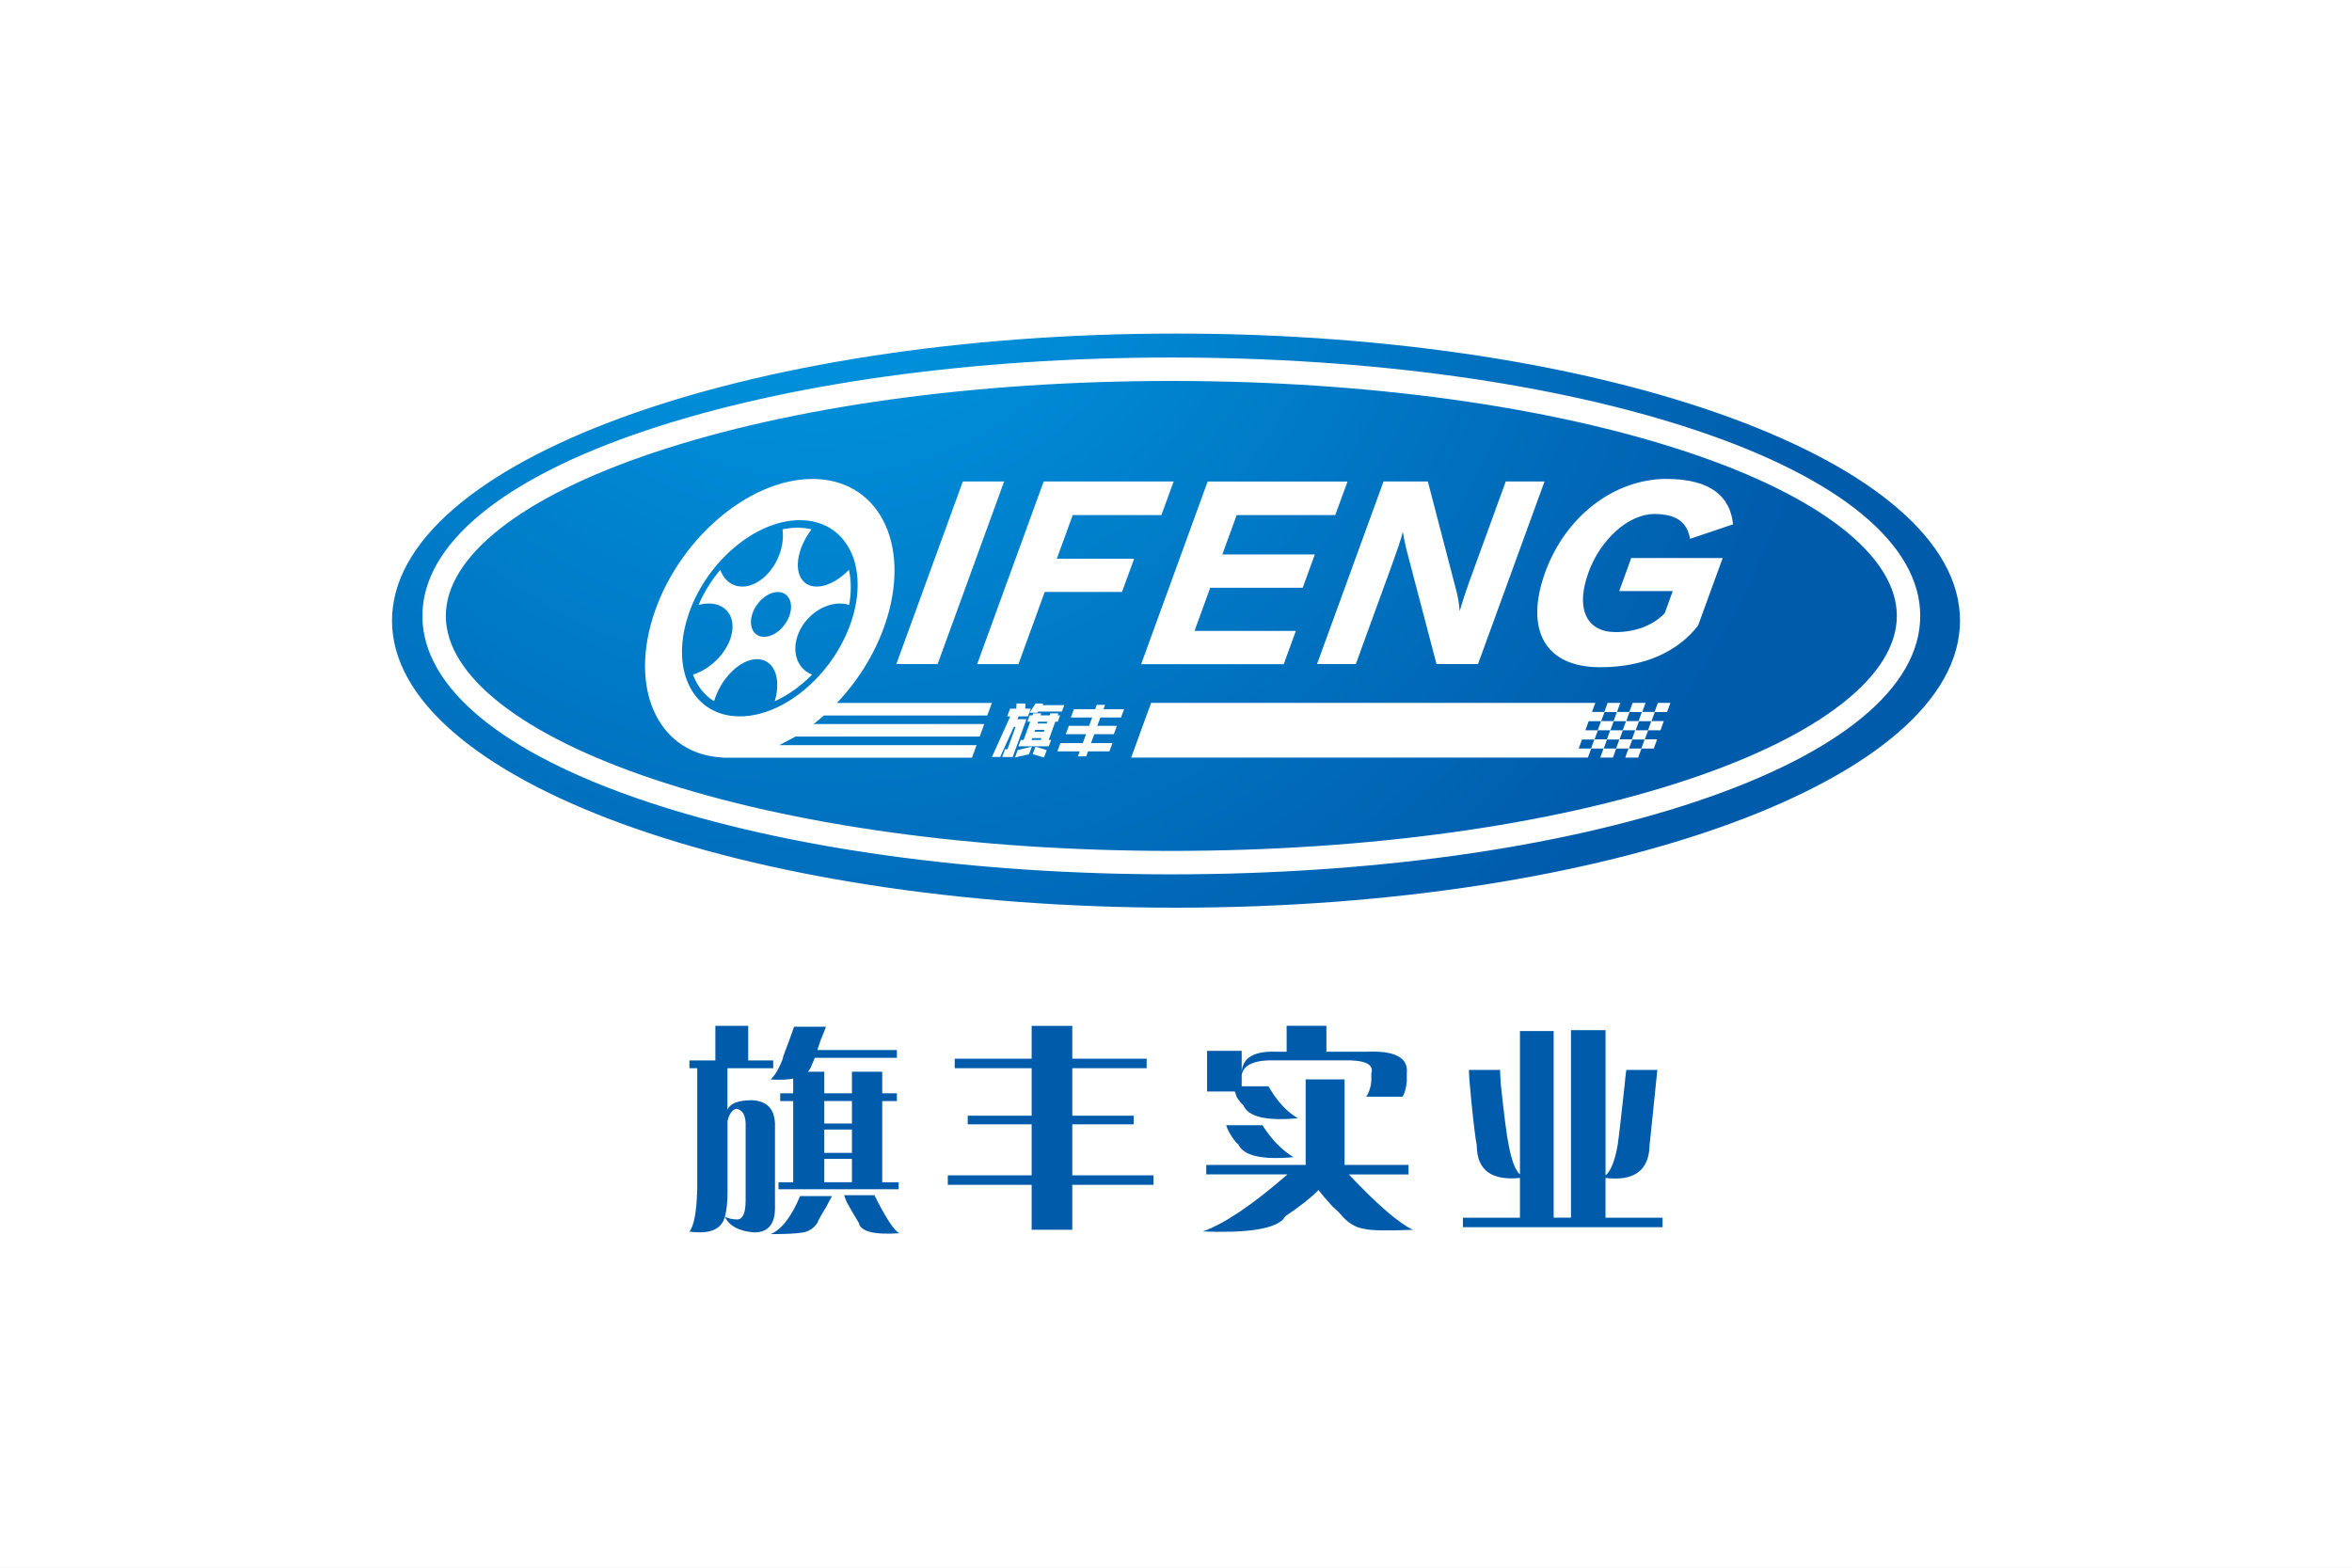
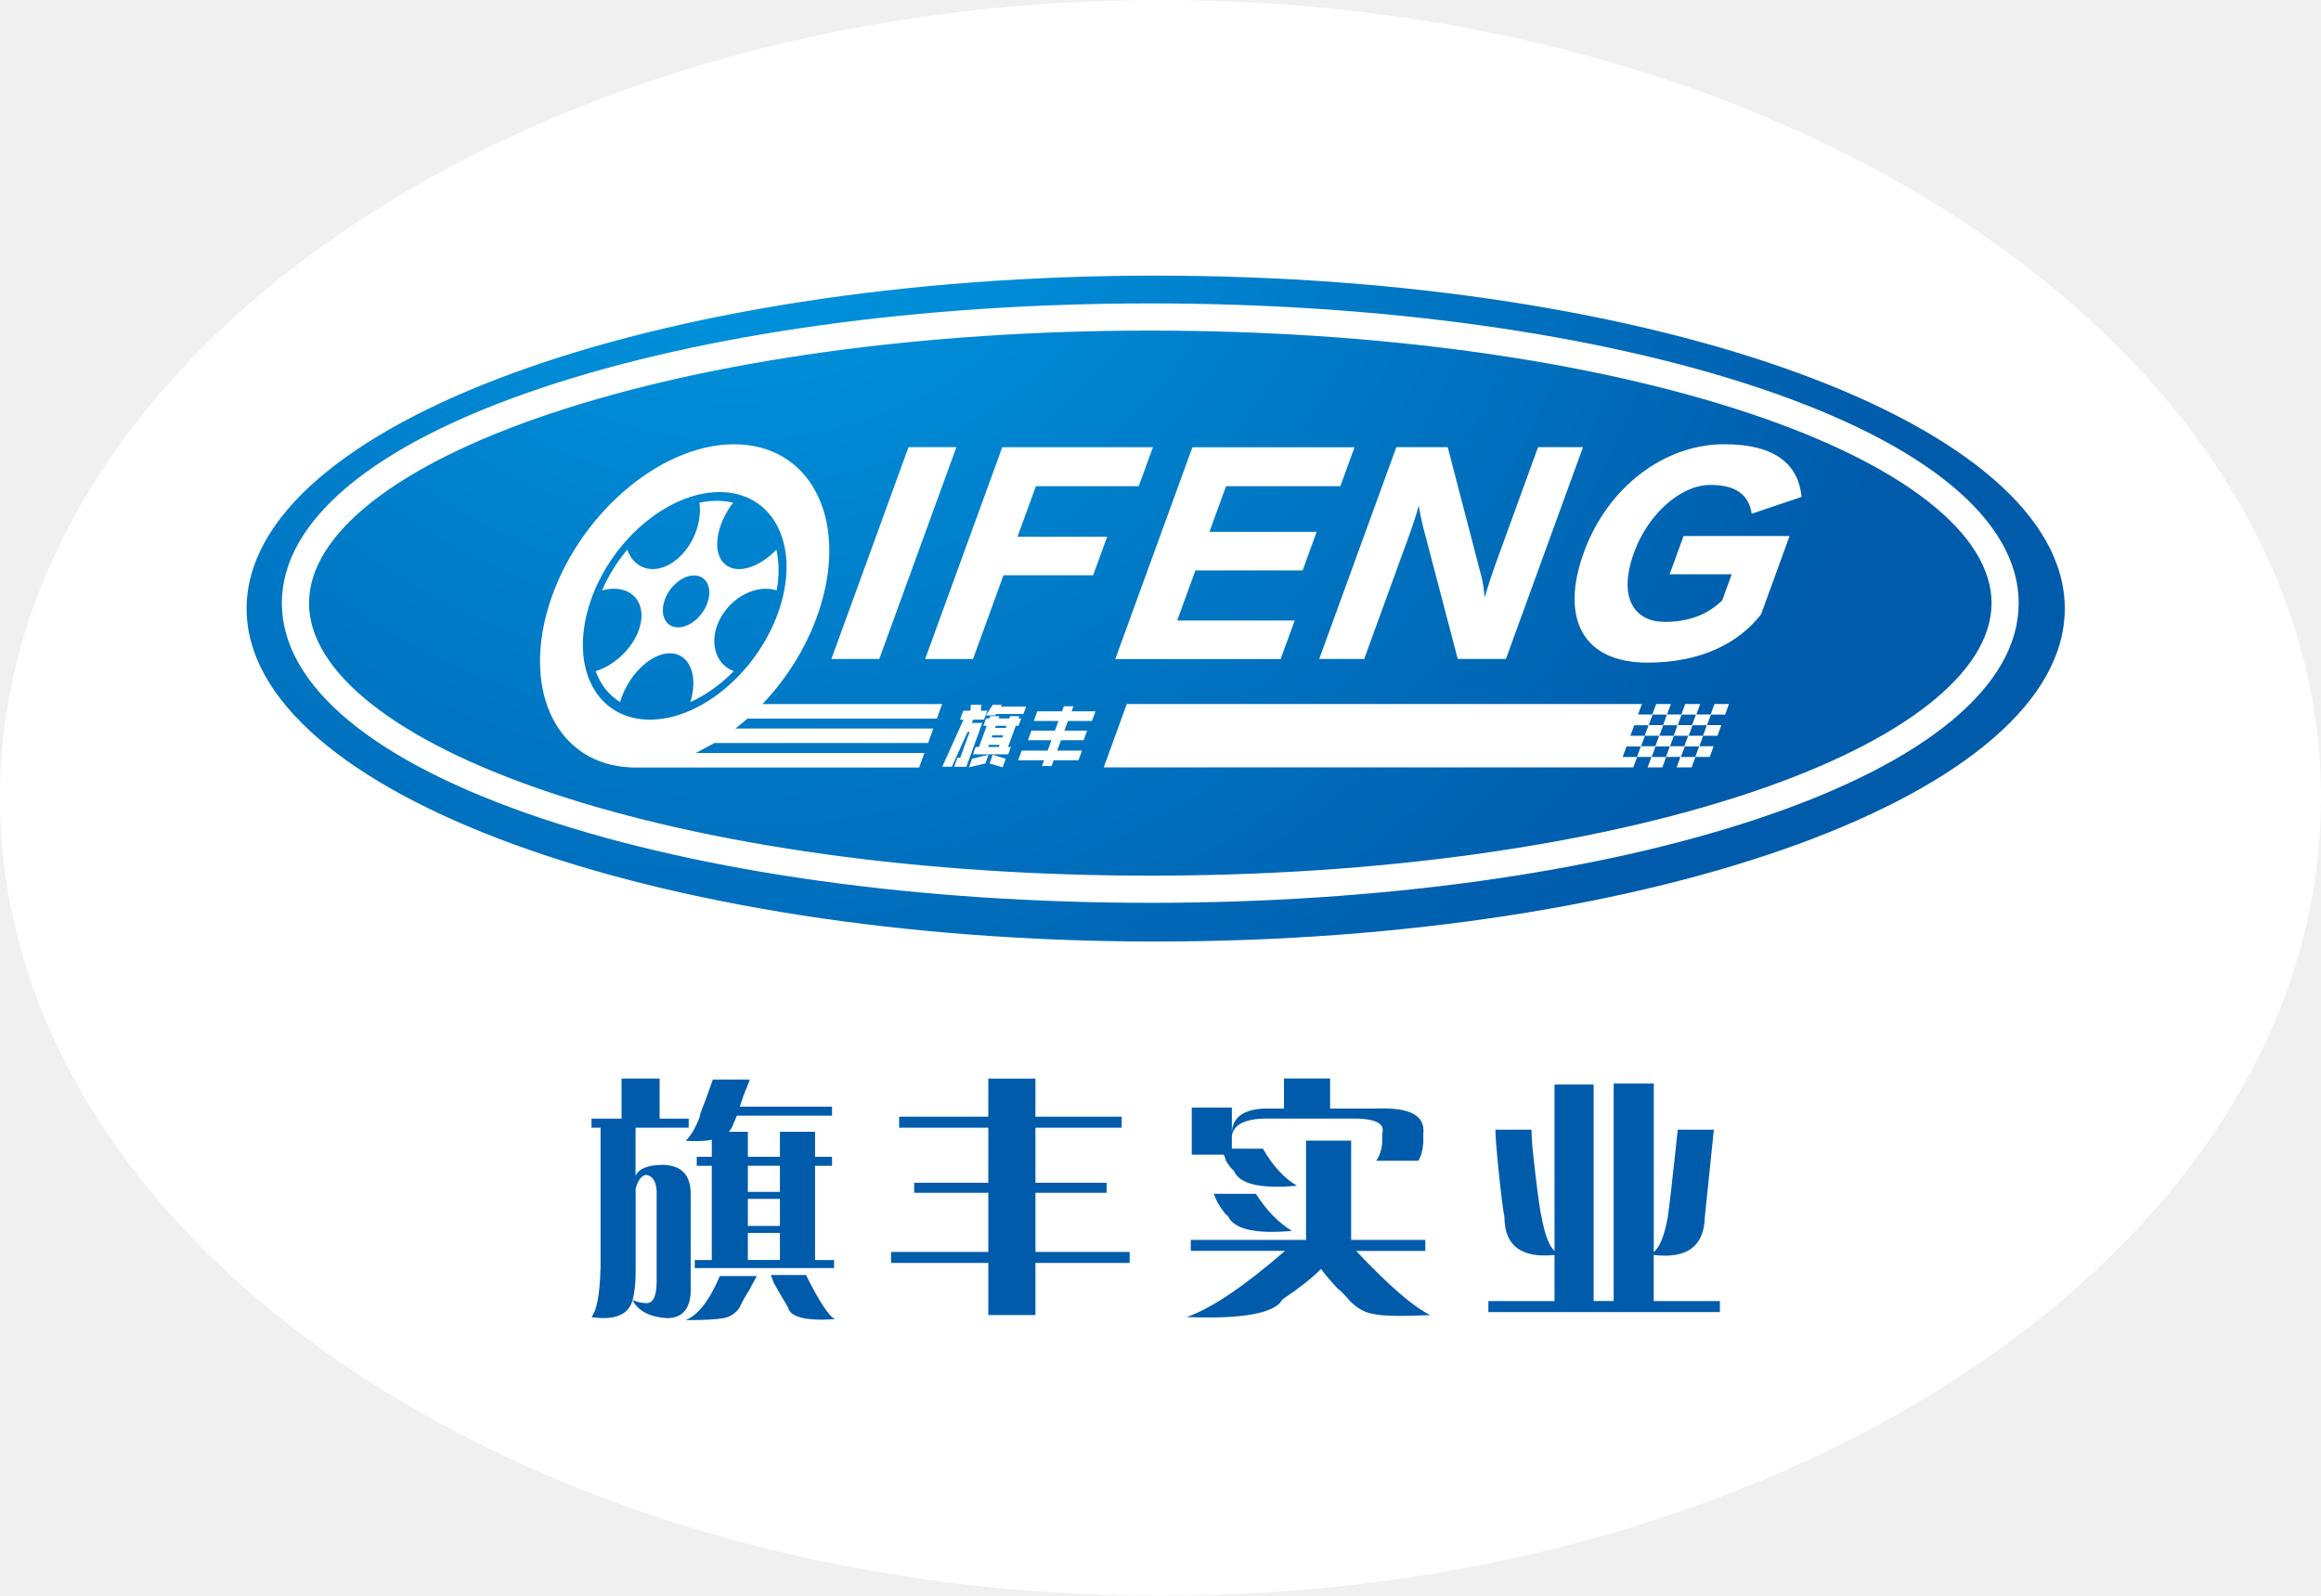
- <svg xmlns="http://www.w3.org/2000/svg" width="150" height="100" viewBox="0 0 150 100" fill="none">
-   <g clip-path="url(#clip0_2760_91593)">
-     <path d="M150 0H0V100H150V0Z" fill="white" />
-     <path d="M102.703 46.583H103.489L103.7 46.005H102.914L102.703 46.583ZM104.711 45.419H103.925L103.714 45.997H104.5L104.711 45.419ZM100.683 47.75H101.469L101.681 47.172H100.894L100.683 47.75ZM103.117 45.419H102.331L102.119 45.997H102.906L103.117 45.419ZM102.106 46.005H101.319L101.108 46.583H101.894L102.106 46.005ZM49.608 37.766C48.944 37.766 48.211 38.405 47.969 39.194C47.728 39.983 48.069 40.622 48.733 40.622C49.397 40.622 50.131 39.983 50.372 39.194C50.614 38.405 50.272 37.766 49.608 37.766ZM65.786 47.2H66.375L66.417 47.083H65.828L65.786 47.2ZM65.978 46.675H66.567L66.608 46.558H66.019L65.978 46.675ZM66.167 46.152H66.756L66.797 46.036H66.208L66.167 46.152ZM103.889 47.75H104.675L104.886 47.172H104.1L103.889 47.75ZM107.711 28.869C98.906 25.922 87.183 24.3 74.703 24.3C62.222 24.3 50.5 25.922 41.694 28.869C33.267 31.691 28.433 35.489 28.433 39.288C28.433 43.089 33.267 46.889 41.694 49.708C50.5 52.655 62.222 54.277 74.703 54.277C87.183 54.277 98.906 52.655 107.711 49.708C116.139 46.886 120.972 43.089 120.972 39.288C120.972 35.489 116.139 31.689 107.711 28.869ZM91.061 30.711L92.911 37.811C93 38.158 93.061 38.577 93.086 38.952L93.108 38.925C93.278 38.35 93.511 37.636 93.681 37.169L96.031 30.711H98.503L94.261 42.361H91.614L89.694 35.044C89.622 34.761 89.522 34.266 89.472 33.958H89.458C89.328 34.466 89.094 35.141 88.803 35.944L86.467 42.361H83.994L88.236 30.711H91.058H91.061ZM85.939 30.711L85.156 32.858H78.869L77.956 35.369H83.853L83.081 37.491H77.183L76.183 40.244H82.644L81.872 42.366H72.778L77.019 30.716H85.939V30.711ZM74.85 30.711L74.067 32.858H68.411L67.4 35.639H72.331L71.558 37.758H66.628L64.953 42.364H62.319L66.561 30.713H74.85V30.711ZM67.872 44.98L67.725 45.386H66.219L66.169 45.464H65.664L66.039 44.877H66.539L66.481 44.98H67.875H67.872ZM61.406 30.711H64.039L59.797 42.361H57.164L61.406 30.711ZM62.772 46.183L62.481 46.983H50.725C50.697 47 50.669 47.016 50.639 47.036L49.728 47.519C49.728 47.519 49.711 47.527 49.703 47.53H62.281L61.989 48.33H46.111V48.322C42.156 48.155 40.147 44.244 41.619 39.441C43.122 34.533 47.686 30.552 51.814 30.552C55.942 30.552 58.069 34.533 56.567 39.441C55.944 41.475 54.797 43.344 53.372 44.841H63.256L62.964 45.641H52.542C52.328 45.83 52.108 46.014 51.886 46.186H62.764L62.772 46.183ZM63.914 48.288L64.094 47.791H64.25L64.767 46.369H64.656L63.789 48.286H63.261L64.431 45.697H64.239L64.417 45.205H64.814L64.831 44.877H65.403L65.386 45.205H65.739L65.558 45.697H64.964L64.883 45.877H65.464L64.586 48.288H63.911H63.914ZM65.631 48.108L64.731 48.319L64.903 47.847L65.806 47.627L65.631 48.108ZM66.583 48.319L65.861 48.108L66.036 47.627L66.756 47.847L66.583 48.319ZM67.036 47.2L66.889 47.605H64.95L65.097 47.2H65.281L65.706 46.036H65.522L65.669 45.63H65.853L65.897 45.505H66.403L66.358 45.63H66.947L66.992 45.505H67.497L67.453 45.63H67.606L67.458 46.036H67.303L66.881 47.2H67.033H67.036ZM71.489 45.769H70.175L69.981 46.3H71.228L71.036 46.83H69.789L69.581 47.4H70.947L70.753 47.93H69.389L69.275 48.247H68.747L68.861 47.93H67.436L67.631 47.4H69.056L69.264 46.83H67.972L68.167 46.3H69.458L69.653 45.769H68.294L68.489 45.239H69.847L69.95 44.958H70.478L70.375 45.239H71.689L71.494 45.769H71.489ZM106.322 45.419H105.536L105.325 45.997H106.111L105.897 46.583H105.111L104.9 47.161H105.686L105.472 47.747H104.686L104.475 48.325H103.65L103.861 47.747H103.075L102.864 48.325H102.056L102.267 47.747H101.481L101.269 48.325H72.142L73.411 44.836H101.742L101.531 45.413H102.317L102.528 44.836H103.336L103.125 45.413H103.911L104.122 44.836H104.947L104.736 45.413H105.522L105.733 44.836H106.531L106.319 45.413L106.322 45.419ZM102.975 40.322C104.344 40.322 105.4 39.894 106.164 39.127L106.681 37.702H103.267L104.033 35.597H109.864L108.297 39.902C107.058 41.5 104.978 42.561 102.05 42.561C98.478 42.561 97.231 40.116 98.556 36.48C99.861 32.897 102.983 30.55 106.275 30.55C109.136 30.55 110.356 31.705 110.525 33.447L107.783 34.372C107.606 33.313 106.908 32.788 105.511 32.788C103.817 32.788 102.053 34.466 101.314 36.491C100.381 39.052 101.386 40.316 102.972 40.316L102.975 40.322ZM104.314 46.583H105.1L105.311 46.005H104.525L104.314 46.583ZM102.692 46.583H101.906L101.694 47.161H102.481L102.692 46.583ZM51.011 33.18C48.106 33.18 44.889 35.983 43.833 39.438C42.775 42.894 44.275 45.697 47.181 45.697C50.086 45.697 53.3 42.894 54.358 39.438C55.417 35.983 53.917 33.18 51.011 33.18ZM54.158 38.589C53.072 38.239 51.686 38.927 51.044 40.144C50.408 41.352 50.744 42.63 51.792 43.03C51.075 43.764 50.258 44.35 49.408 44.73C49.414 44.711 49.422 44.694 49.425 44.675C49.85 43.194 49.322 42.019 48.244 42.047C47.178 42.075 45.975 43.272 45.539 44.73C44.922 44.352 44.464 43.764 44.197 43.03C45.489 42.63 46.608 41.355 46.711 40.144C46.814 38.925 45.85 38.236 44.55 38.589C44.9 37.775 45.375 37.016 45.936 36.35C46.294 37.352 47.272 37.716 48.275 37.15C49.369 36.53 50.086 35.033 49.906 33.766C50.225 33.697 50.547 33.661 50.861 33.661C51.175 33.661 51.475 33.697 51.753 33.766C50.797 35.033 50.594 36.53 51.311 37.15C51.967 37.716 53.169 37.352 54.139 36.35C54.289 37.016 54.303 37.775 54.153 38.589H54.158ZM104.286 46.583H103.5L103.289 47.161H104.075L104.286 46.583ZM75 21.277C47.386 21.277 25 29.475 25 39.589C25 49.702 47.386 57.9 75 57.9C102.614 57.9 125 49.702 125 39.589C125 29.475 102.614 21.277 75 21.277ZM108.183 51.125C99.228 54.122 87.339 55.772 74.703 55.772C62.067 55.772 50.175 54.122 41.219 51.125C32.011 48.041 26.939 43.839 26.939 39.288C26.939 34.739 32.011 30.536 41.219 27.452C50.175 24.455 62.064 22.805 74.703 22.805C87.342 22.805 99.231 24.455 108.183 27.452C117.392 30.536 122.464 34.739 122.464 39.288C122.464 43.839 117.392 48.041 108.183 51.125ZM102.278 47.75H103.064L103.275 47.172H102.489L102.278 47.75Z" fill="url(#paint0_radial_2760_91593)" />
-     <path d="M44.467 75.912V68.139H43.969V67.642H45.622V65.436H47.717V67.642H49.314V68.139H46.392V70.787C46.575 70.381 47.089 70.181 47.936 70.181C48.892 70.217 49.389 70.714 49.425 71.67V76.906C49.461 78.045 49.02 78.614 48.103 78.614C47.147 78.542 46.522 78.209 46.228 77.623C46.008 78.431 45.253 78.742 43.967 78.559C44.261 78.192 44.425 77.309 44.464 75.914L44.467 75.912ZM47.553 76.573V71.612C47.517 71.061 47.314 70.767 46.947 70.731C46.689 70.803 46.506 71.061 46.397 71.503V76.023C46.397 76.684 46.342 77.217 46.231 77.62C46.489 77.731 46.745 77.787 47.003 77.787C47.37 77.787 47.553 77.381 47.553 76.573ZM50.639 65.492H52.678C52.567 65.787 52.458 66.061 52.347 66.32L52.128 66.981H57.2V67.478H51.964C51.892 67.662 51.836 67.789 51.797 67.864C51.725 68.084 51.631 68.25 51.522 68.362H52.569V69.739H54.333V68.362H56.264V69.739H57.2V70.237H56.264V75.417H57.311V75.859H49.65V75.417H50.586V70.237H49.758V69.739H50.586V68.803C50.219 68.875 49.742 68.895 49.153 68.859C49.447 68.564 49.703 68.123 49.925 67.537C49.925 67.464 49.961 67.334 50.036 67.15C50.183 66.784 50.386 66.231 50.642 65.498L50.639 65.492ZM51.025 76.298H53.064C52.917 76.556 52.789 76.795 52.678 77.014C52.419 77.42 52.236 77.75 52.128 78.006C51.908 78.337 51.614 78.539 51.245 78.612C50.875 78.684 50.178 78.723 49.15 78.723C49.847 78.428 50.472 77.62 51.025 76.298ZM52.569 70.234V71.667H54.333V70.234H52.569ZM52.569 72.053V73.542H54.333V72.053H52.569ZM52.569 73.925V75.414H54.333V73.925H52.569ZM53.836 76.242H55.767C56.503 77.712 57.033 78.52 57.364 78.667C55.747 78.778 54.883 78.556 54.772 78.006C54.589 77.712 54.331 77.27 54 76.684C53.928 76.5 53.872 76.353 53.833 76.242H53.836Z" fill="#005BAB" />
-     <path d="M72.3 71.719H68.386V74.972H73.567V75.577H68.386V78.444H65.794V75.577H60.447V74.972H65.794V71.719H61.717V71.169H65.794V68.138H60.889V67.533H65.794V65.439H68.386V67.533H73.128V68.138H68.386V71.169H72.3V71.719Z" fill="#005BAB" />
-     <path d="M89.828 74.917H86.025C87.825 76.828 89.186 78.003 90.103 78.445C88.522 78.517 87.495 78.5 87.017 78.389C86.503 78.317 86.042 78.059 85.639 77.617C85.419 77.359 85.197 77.139 84.978 76.956C84.572 76.514 84.281 76.167 84.094 75.909C83.581 76.422 82.881 76.975 82 77.561C81.928 77.634 81.872 77.709 81.833 77.781C81.208 78.406 79.5 78.661 76.708 78.553C78.067 78.075 79.87 76.861 82.111 74.914H76.931V74.309H83.269V68.85H85.75V74.309H89.828V74.914V74.917ZM89.442 69.956H87.128C87.311 69.698 87.422 69.367 87.458 68.964V68.467C87.642 67.878 87.036 67.603 85.639 67.639H81.339C80.017 67.603 79.3 67.914 79.189 68.575V69.292H80.897C81.447 70.248 82.072 70.928 82.772 71.331C80.75 71.514 79.594 71.239 79.3 70.503C79.189 70.431 79.042 70.245 78.858 69.953C78.822 69.806 78.786 69.695 78.747 69.623H76.983V67.031H79.189V68.353C79.261 67.472 79.978 67.047 81.339 67.086H82.056V65.434H84.592V67.086H87.183C88.983 67.014 89.828 67.472 89.719 68.464V68.961C89.683 69.403 89.592 69.734 89.445 69.953L89.442 69.956ZM78.197 71.775H80.511C81.1 72.695 81.761 73.373 82.495 73.814C80.472 73.998 79.297 73.722 78.967 72.986C78.894 72.95 78.82 72.875 78.747 72.767C78.489 72.436 78.306 72.106 78.197 71.775Z" fill="#005BAB" />
-     <path d="M103.714 68.247H105.697C105.661 68.578 105.586 69.294 105.478 70.397C105.331 71.83 105.239 72.711 105.203 73.044C105.167 74.661 104.228 75.358 102.392 75.139V77.675H106.031V78.28H93.297V77.675H96.936V75.139C95.1 75.322 94.181 74.625 94.181 73.044C94.108 72.714 93.997 71.83 93.85 70.397C93.739 69.294 93.683 68.578 93.683 68.247H95.667C95.667 68.43 95.686 68.761 95.722 69.239C95.942 71.297 96.108 72.564 96.219 73.041C96.403 74.033 96.642 74.658 96.936 74.916V65.766H99.086V77.672H100.189V65.711H102.394V74.972C102.725 74.714 102.983 74.072 103.167 73.041C103.239 72.564 103.386 71.297 103.608 69.239C103.644 68.833 103.681 68.503 103.719 68.247H103.714Z" fill="#005BAB" />
+ <svg xmlns="http://www.w3.org/2000/svg" width="160" height="110" viewBox="0 0 160 110" fill="none">
+   <g clip-path="url(#clip0_2890_194097)">
+     <ellipse cx="80" cy="55" rx="80" ry="55" fill="white" />
+     <path d="M114.391 50.717H115.376L115.641 49.993H114.655L114.391 50.717ZM116.908 49.259H115.923L115.658 49.983H116.643L116.908 49.259ZM111.86 52.18H112.845L113.109 51.456H112.124L111.86 52.18ZM114.909 49.259H113.924L113.66 49.983H114.645L114.909 49.259ZM113.642 49.993H112.657L112.392 50.717H113.378L113.642 49.993ZM47.843 39.667C47.011 39.667 46.092 40.468 45.789 41.456C45.486 42.445 45.915 43.246 46.747 43.246C47.579 43.246 48.498 42.445 48.801 41.456C49.104 40.468 48.675 39.667 47.843 39.667ZM68.12 51.49H68.858L68.91 51.344H68.172L68.12 51.49ZM68.36 50.832H69.099L69.151 50.686H68.413L68.36 50.832ZM68.597 50.178H69.335L69.388 50.032H68.649L68.597 50.178ZM115.877 52.18H116.863L117.127 51.456H116.142L115.877 52.18ZM120.668 28.515C109.631 24.821 94.939 22.788 79.296 22.788C63.653 22.788 48.961 24.821 37.924 28.515C27.361 32.053 21.303 36.812 21.303 41.575C21.303 46.337 27.361 51.1 37.924 54.634C48.961 58.328 63.653 60.361 79.296 60.361C94.939 60.361 109.631 58.328 120.668 54.634C131.231 51.097 137.289 46.337 137.289 41.575C137.289 36.812 131.231 32.049 120.668 28.515ZM99.799 30.823L102.118 39.722C102.229 40.158 102.306 40.683 102.337 41.153L102.365 41.119C102.578 40.398 102.87 39.503 103.082 38.918L106.028 30.823H109.126L103.81 45.425H100.492L98.086 36.255C97.996 35.9 97.871 35.28 97.808 34.894H97.79C97.627 35.531 97.334 36.377 96.969 37.383L94.041 45.425H90.942L96.258 30.823H99.796H99.799ZM93.379 30.823L92.397 33.515H84.519L83.373 36.662H90.764L89.797 39.322H82.405L81.152 42.772H89.25L88.282 45.432H76.883L82.2 30.831H93.379V30.823ZM79.481 30.823L78.499 33.515H71.41L70.143 37H76.323L75.355 39.656H69.175L67.076 45.429H63.775L69.092 30.827H79.481V30.823ZM70.735 48.709L70.55 49.217H68.663L68.601 49.314H67.967L68.437 48.58H69.064L68.991 48.709H70.738H70.735ZM62.63 30.823H65.93L60.614 45.425H57.313L62.63 30.823ZM64.343 50.216L63.977 51.219H49.243C49.208 51.24 49.173 51.261 49.135 51.285L47.993 51.891C47.993 51.891 47.972 51.901 47.962 51.905H63.726L63.361 52.907H43.46V52.897C38.502 52.688 35.985 47.786 37.83 41.766C39.714 35.614 45.434 30.625 50.608 30.625C55.781 30.625 58.448 35.614 56.565 41.766C55.785 44.315 54.347 46.658 52.561 48.534H64.948L64.583 49.537H51.52C51.252 49.774 50.977 50.004 50.698 50.219H64.332L64.343 50.216ZM65.774 52.855L66 52.232H66.195L66.843 50.449H66.703L65.617 52.852H64.955L66.421 49.607H66.181L66.404 48.99H66.902L66.922 48.58H67.64L67.619 48.99H68.061L67.835 49.607H67.09L66.989 49.833H67.716L66.616 52.855H65.77H65.774ZM67.925 52.629L66.797 52.893L67.013 52.301L68.145 52.026L67.925 52.629ZM69.119 52.893L68.214 52.629L68.433 52.026L69.335 52.301L69.119 52.893ZM69.687 51.49L69.502 51.999H67.072L67.257 51.49H67.487L68.019 50.032H67.789L67.974 49.523H68.204L68.26 49.367H68.893L68.837 49.523H69.576L69.631 49.367H70.265L70.209 49.523H70.401L70.216 50.032H70.021L69.492 51.49H69.683H69.687ZM75.268 49.697H73.621L73.377 50.362H74.941L74.7 51.027H73.137L72.876 51.741H74.589L74.345 52.406H72.636L72.493 52.803H71.832L71.974 52.406H70.188L70.432 51.741H72.218L72.479 51.027H70.86L71.104 50.362H72.723L72.967 49.697H71.264L71.508 49.032H73.21L73.339 48.681H74.001L73.872 49.032H75.519L75.275 49.697H75.268ZM118.927 49.259H117.942L117.677 49.983H118.663L118.394 50.717H117.409L117.145 51.441H118.13L117.862 52.176H116.877L116.612 52.9H115.578L115.842 52.176H114.857L114.593 52.9H113.579L113.844 52.176H112.859L112.594 52.9H76.086L77.677 48.527H113.186L112.921 49.252H113.907L114.171 48.527H115.184L114.92 49.252H115.905L116.17 48.527H117.204L116.939 49.252H117.924L118.189 48.527H119.188L118.924 49.252L118.927 49.259ZM114.732 42.87C116.448 42.87 117.771 42.334 118.729 41.373L119.376 39.587H115.097L116.058 36.948H123.366L121.403 42.344C119.85 44.346 117.242 45.676 113.572 45.676C109.095 45.676 107.532 42.612 109.193 38.055C110.829 33.563 114.742 30.622 118.868 30.622C122.454 30.622 123.982 32.07 124.195 34.253L120.758 35.412C120.536 34.086 119.662 33.428 117.911 33.428C115.787 33.428 113.576 35.531 112.65 38.069C111.48 41.279 112.74 42.863 114.728 42.863L114.732 42.87ZM116.41 50.717H117.395L117.66 49.993H116.675L116.41 50.717ZM114.377 50.717H113.391L113.127 51.441H114.112L114.377 50.717ZM49.602 33.919C45.96 33.919 41.928 37.432 40.605 41.763C39.279 46.094 41.159 49.607 44.8 49.607C48.442 49.607 52.47 46.094 53.797 41.763C55.123 37.432 53.243 33.919 49.602 33.919ZM53.546 40.697C52.185 40.259 50.448 41.122 49.643 42.647C48.846 44.161 49.267 45.763 50.58 46.264C49.682 47.184 48.658 47.918 47.593 48.395C47.6 48.371 47.61 48.35 47.614 48.325C48.146 46.47 47.485 44.997 46.134 45.032C44.797 45.067 43.289 46.567 42.743 48.395C41.97 47.922 41.395 47.184 41.061 46.264C42.68 45.763 44.083 44.165 44.212 42.647C44.341 41.119 43.133 40.255 41.503 40.697C41.942 39.677 42.537 38.727 43.241 37.891C43.69 39.148 44.915 39.604 46.172 38.894C47.544 38.117 48.442 36.241 48.216 34.653C48.616 34.566 49.02 34.521 49.414 34.521C49.807 34.521 50.183 34.566 50.531 34.653C49.334 36.241 49.079 38.117 49.978 38.894C50.799 39.604 52.307 39.148 53.522 37.891C53.71 38.727 53.727 39.677 53.539 40.697H53.546ZM116.375 50.717H115.39L115.125 51.441H116.111L116.375 50.717ZM79.669 19C45.058 19 17 29.274 17 41.951C17 54.627 45.058 64.901 79.669 64.901C114.279 64.901 142.337 54.627 142.337 41.951C142.337 29.274 114.279 19 79.669 19ZM121.26 56.41C110.035 60.166 95.134 62.234 79.296 62.234C63.458 62.234 48.554 60.166 37.329 56.41C25.787 52.545 19.43 47.278 19.43 41.575C19.43 35.872 25.787 30.604 37.329 26.74C48.554 22.983 63.455 20.915 79.296 20.915C95.137 20.915 110.039 22.983 121.26 26.74C132.801 30.604 139.159 35.872 139.159 41.575C139.159 47.278 132.801 52.545 121.26 56.41ZM113.858 52.18H114.843L115.108 51.456H114.123L113.858 52.18Z" fill="url(#paint0_radial_2890_194097)" />
+     <path d="M41.399 87.477V77.735H40.776V77.112H42.847V74.348H45.472V77.112H47.474V77.735H43.812V81.053C44.041 80.545 44.685 80.294 45.747 80.294C46.945 80.34 47.568 80.963 47.613 82.16V88.723C47.659 90.151 47.105 90.864 45.956 90.864C44.758 90.774 43.975 90.356 43.606 89.621C43.331 90.635 42.384 91.025 40.772 90.795C41.141 90.335 41.347 89.228 41.395 87.48L41.399 87.477ZM45.267 88.305V82.087C45.222 81.398 44.967 81.029 44.508 80.984C44.184 81.074 43.954 81.398 43.819 81.951V87.616C43.819 88.445 43.749 89.113 43.61 89.618C43.933 89.757 44.254 89.827 44.578 89.827C45.037 89.827 45.267 89.319 45.267 88.305ZM49.135 74.417H51.69C51.551 74.786 51.415 75.131 51.276 75.455L51.001 76.283H57.358V76.907H50.796C50.705 77.136 50.636 77.297 50.587 77.391C50.496 77.666 50.378 77.874 50.242 78.014H51.555V79.741H53.765V78.014H56.185V79.741H57.358V80.364H56.185V86.857H57.498V87.411H47.895V86.857H49.069V80.364H48.031V79.741H49.069V78.567C48.609 78.658 48.01 78.682 47.272 78.637C47.641 78.268 47.962 77.714 48.24 76.98C48.24 76.889 48.285 76.726 48.379 76.496C48.564 76.036 48.818 75.343 49.138 74.424L49.135 74.417ZM49.619 87.961H52.174C51.99 88.284 51.83 88.584 51.69 88.859C51.367 89.367 51.137 89.782 51.001 90.102C50.726 90.516 50.357 90.77 49.894 90.861C49.431 90.951 48.557 91 47.269 91C48.143 90.631 48.926 89.618 49.619 87.961ZM51.555 80.36V82.157H53.765V80.36H51.555ZM51.555 82.641V84.507H53.765V82.641H51.555ZM51.555 84.987V86.854H53.765V84.987H51.555ZM53.142 87.891H55.562C56.485 89.733 57.15 90.746 57.564 90.93C55.538 91.07 54.455 90.791 54.316 90.102C54.086 89.733 53.762 89.179 53.348 88.445C53.257 88.215 53.188 88.03 53.139 87.891H53.142Z" fill="#005BAB" />
+     <path d="M76.284 82.222H71.379V86.299H77.872V87.058H71.379V90.651H68.13V87.058H61.428V86.299H68.13V82.222H63.02V81.533H68.13V77.735H61.982V76.976H68.13V74.351H71.379V76.976H77.322V77.735H71.379V81.533H76.284V82.222Z" fill="#005BAB" />
+     <path d="M98.254 86.23H93.487C95.743 88.625 97.449 90.098 98.598 90.652C96.617 90.742 95.329 90.721 94.73 90.582C94.086 90.491 93.508 90.168 93.003 89.614C92.728 89.29 92.45 89.015 92.175 88.785C91.666 88.232 91.301 87.797 91.067 87.473C90.423 88.117 89.546 88.81 88.442 89.544C88.352 89.635 88.282 89.729 88.233 89.82C87.45 90.603 85.309 90.923 81.81 90.787C83.512 90.189 85.772 88.667 88.582 86.226H82.088V85.468H90.033V78.626H93.142V85.468H98.254V86.226V86.23ZM97.769 80.012H94.869C95.099 79.688 95.238 79.274 95.284 78.769V78.146C95.513 77.408 94.754 77.063 93.003 77.108H87.614C85.957 77.063 85.058 77.453 84.919 78.281V79.18H87.06C87.749 80.377 88.533 81.23 89.41 81.735C86.876 81.965 85.427 81.62 85.058 80.698C84.919 80.607 84.734 80.374 84.505 80.008C84.459 79.824 84.414 79.684 84.365 79.594H82.155V76.346H84.919V78.003C85.01 76.899 85.908 76.367 87.614 76.415H88.512V74.344H91.691V76.415H94.939C97.195 76.325 98.254 76.899 98.118 78.142V78.765C98.072 79.319 97.957 79.733 97.773 80.008L97.769 80.012ZM83.676 82.292H86.576C87.314 83.445 88.143 84.294 89.062 84.848C86.527 85.078 85.055 84.733 84.64 83.81C84.55 83.765 84.456 83.671 84.365 83.535C84.042 83.121 83.812 82.707 83.676 82.292Z" fill="#005BAB" />
+     <path d="M115.658 77.87H118.144C118.099 78.284 118.005 79.183 117.869 80.565C117.684 82.361 117.569 83.465 117.524 83.883C117.479 85.909 116.302 86.783 114.001 86.508V89.687H118.562V90.446H102.602V89.687H107.163V86.508C104.861 86.738 103.709 85.864 103.709 83.883C103.619 83.469 103.479 82.361 103.295 80.565C103.155 79.183 103.086 78.284 103.086 77.87H105.572C105.572 78.1 105.596 78.514 105.641 79.113C105.916 81.693 106.125 83.281 106.265 83.879C106.494 85.122 106.794 85.906 107.163 86.229V74.761H109.858V89.683H111.24V74.691H114.004V86.299C114.418 85.975 114.742 85.171 114.972 83.879C115.063 83.281 115.247 81.693 115.526 79.113C115.571 78.605 115.616 78.19 115.665 77.87H115.658Z" fill="#005BAB" />
  </g>
  <defs>
-     <radialGradient id="paint0_radial_2760_91593" cx="0" cy="0" r="1" gradientUnits="userSpaceOnUse" gradientTransform="translate(52.1738 8.48323) scale(66.3473 66.3473)">
+     <radialGradient id="paint0_radial_2890_194097" cx="0" cy="0" r="1" gradientUnits="userSpaceOnUse" gradientTransform="translate(51.0588 2.96417) scale(83.1581)">
      <stop stop-color="#009FE8" />
      <stop offset="1" stop-color="#005BAB" />
    </radialGradient>
-     <clipPath id="clip0_2760_91593">
-       <rect width="150" height="100" fill="white" />
+     <clipPath id="clip0_2890_194097">
+       <rect width="160" height="110" rx="55" fill="white" />
    </clipPath>
  </defs>
</svg>
